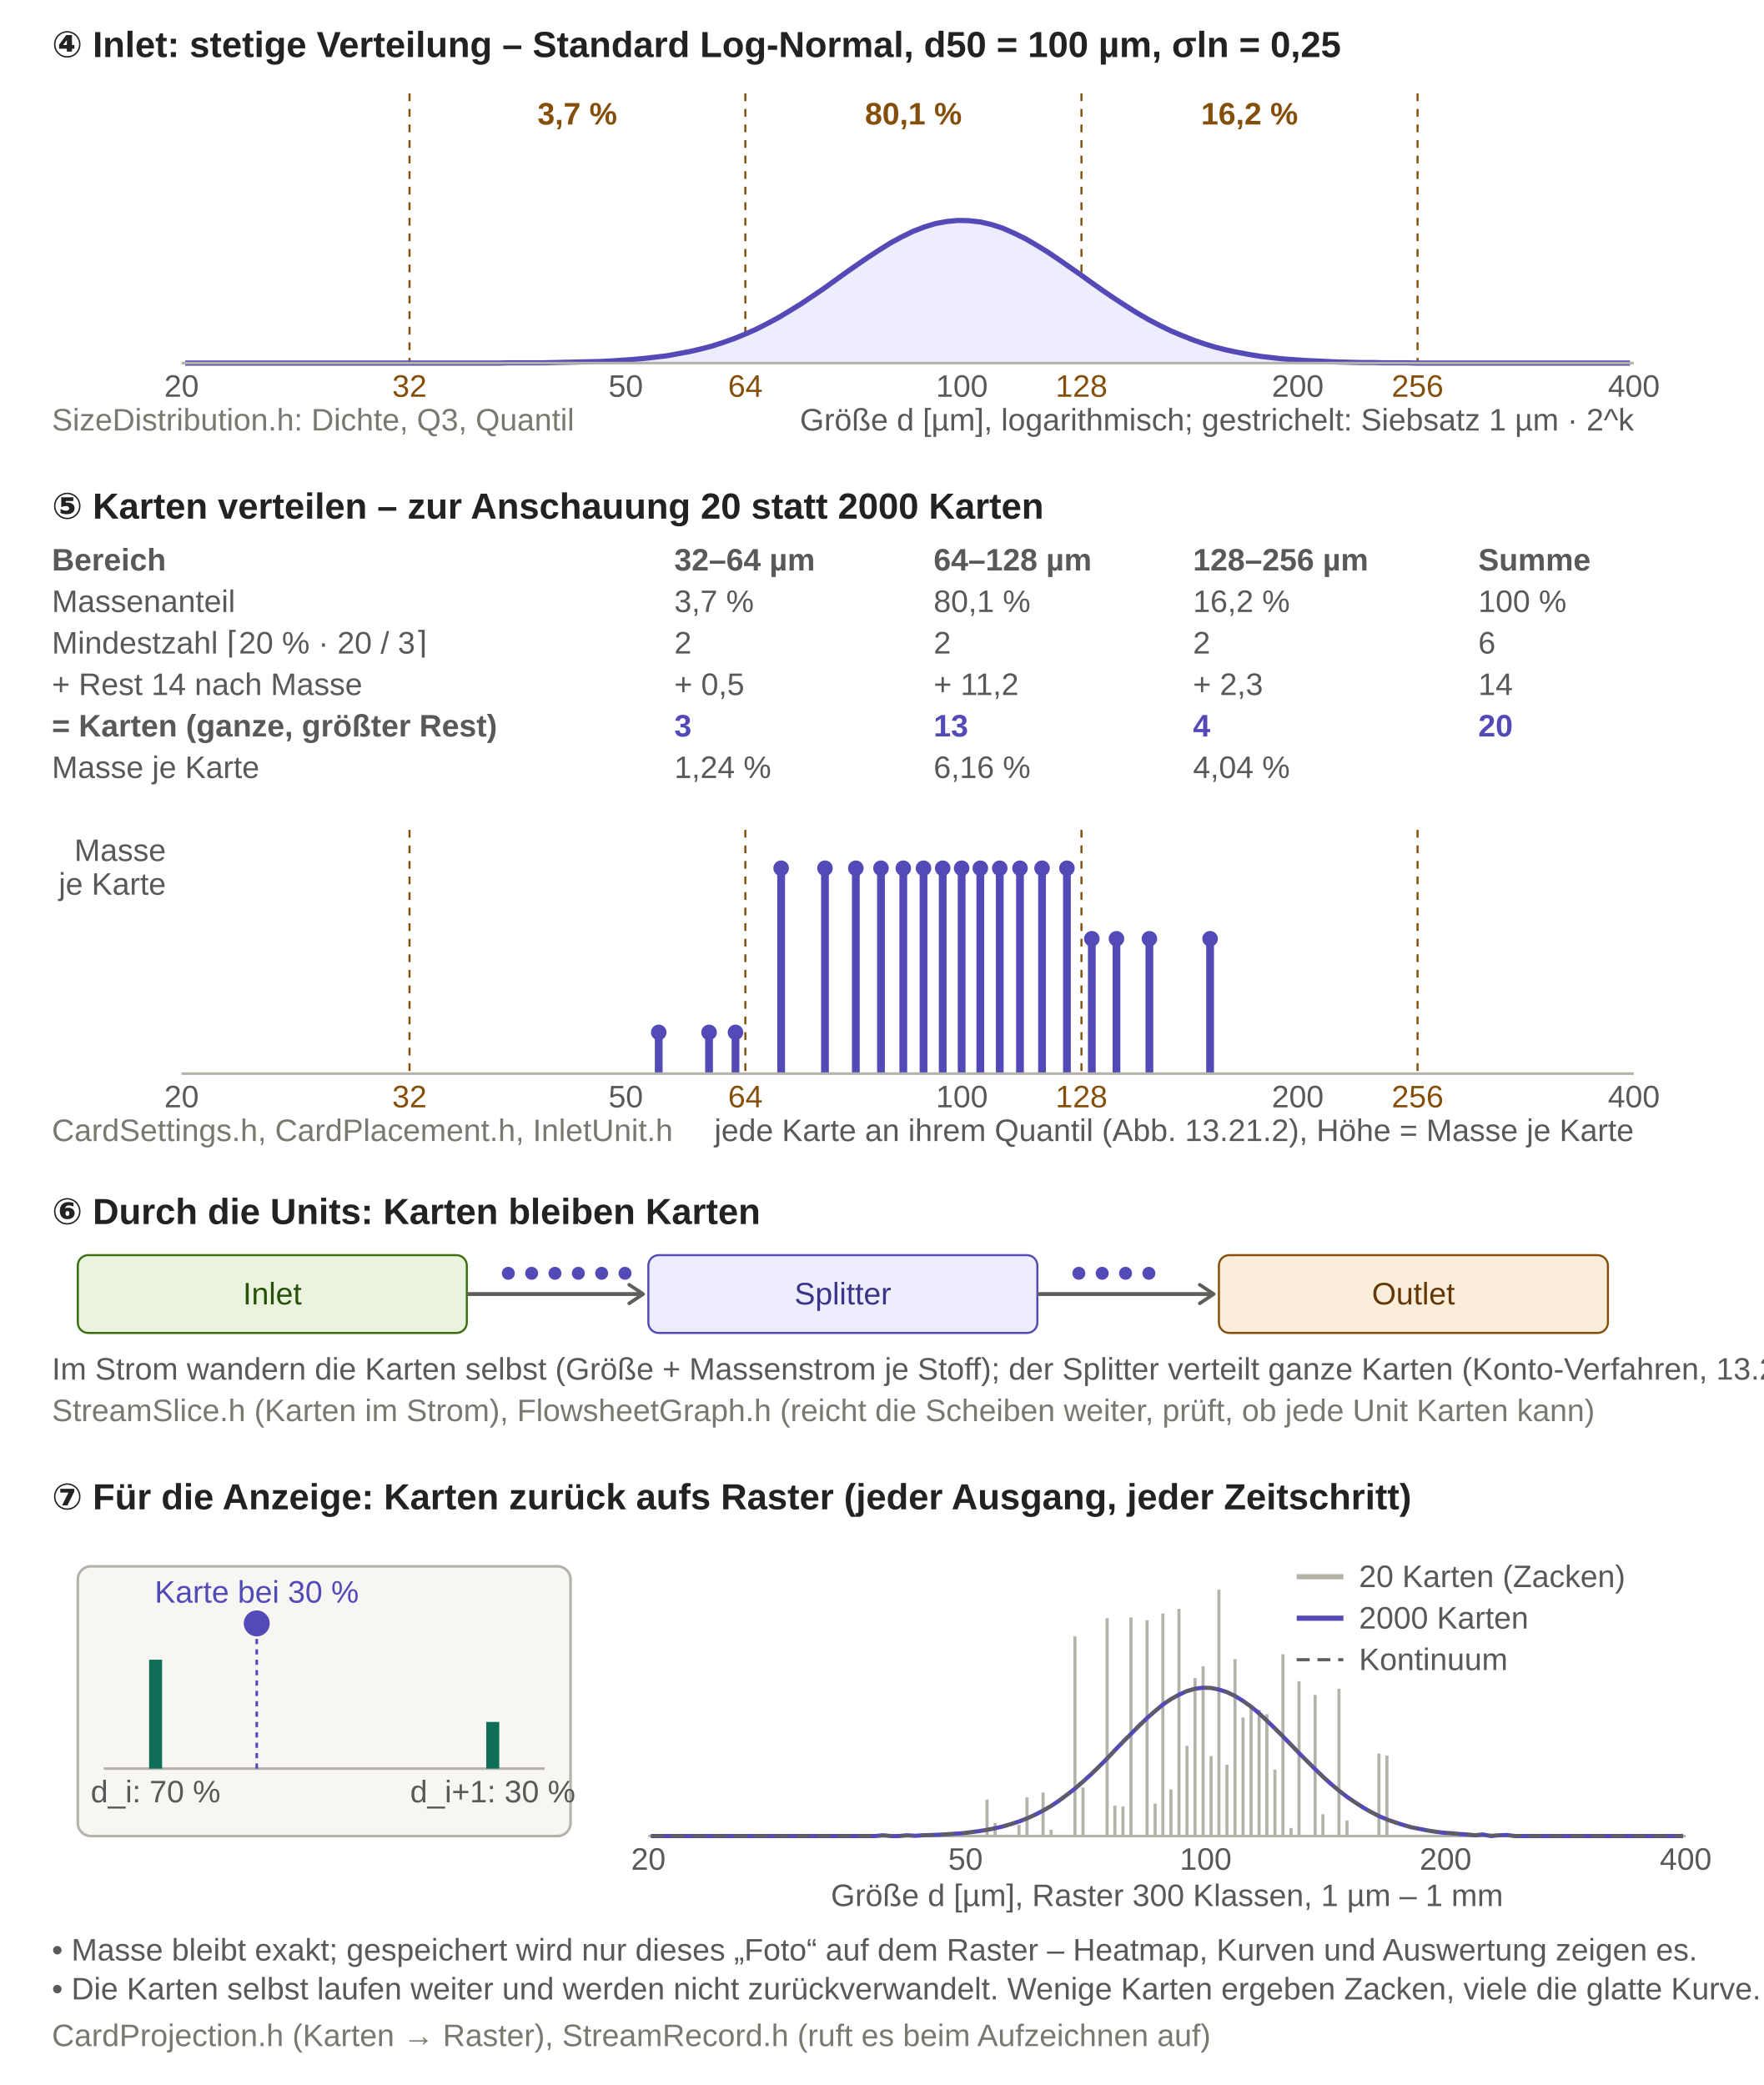
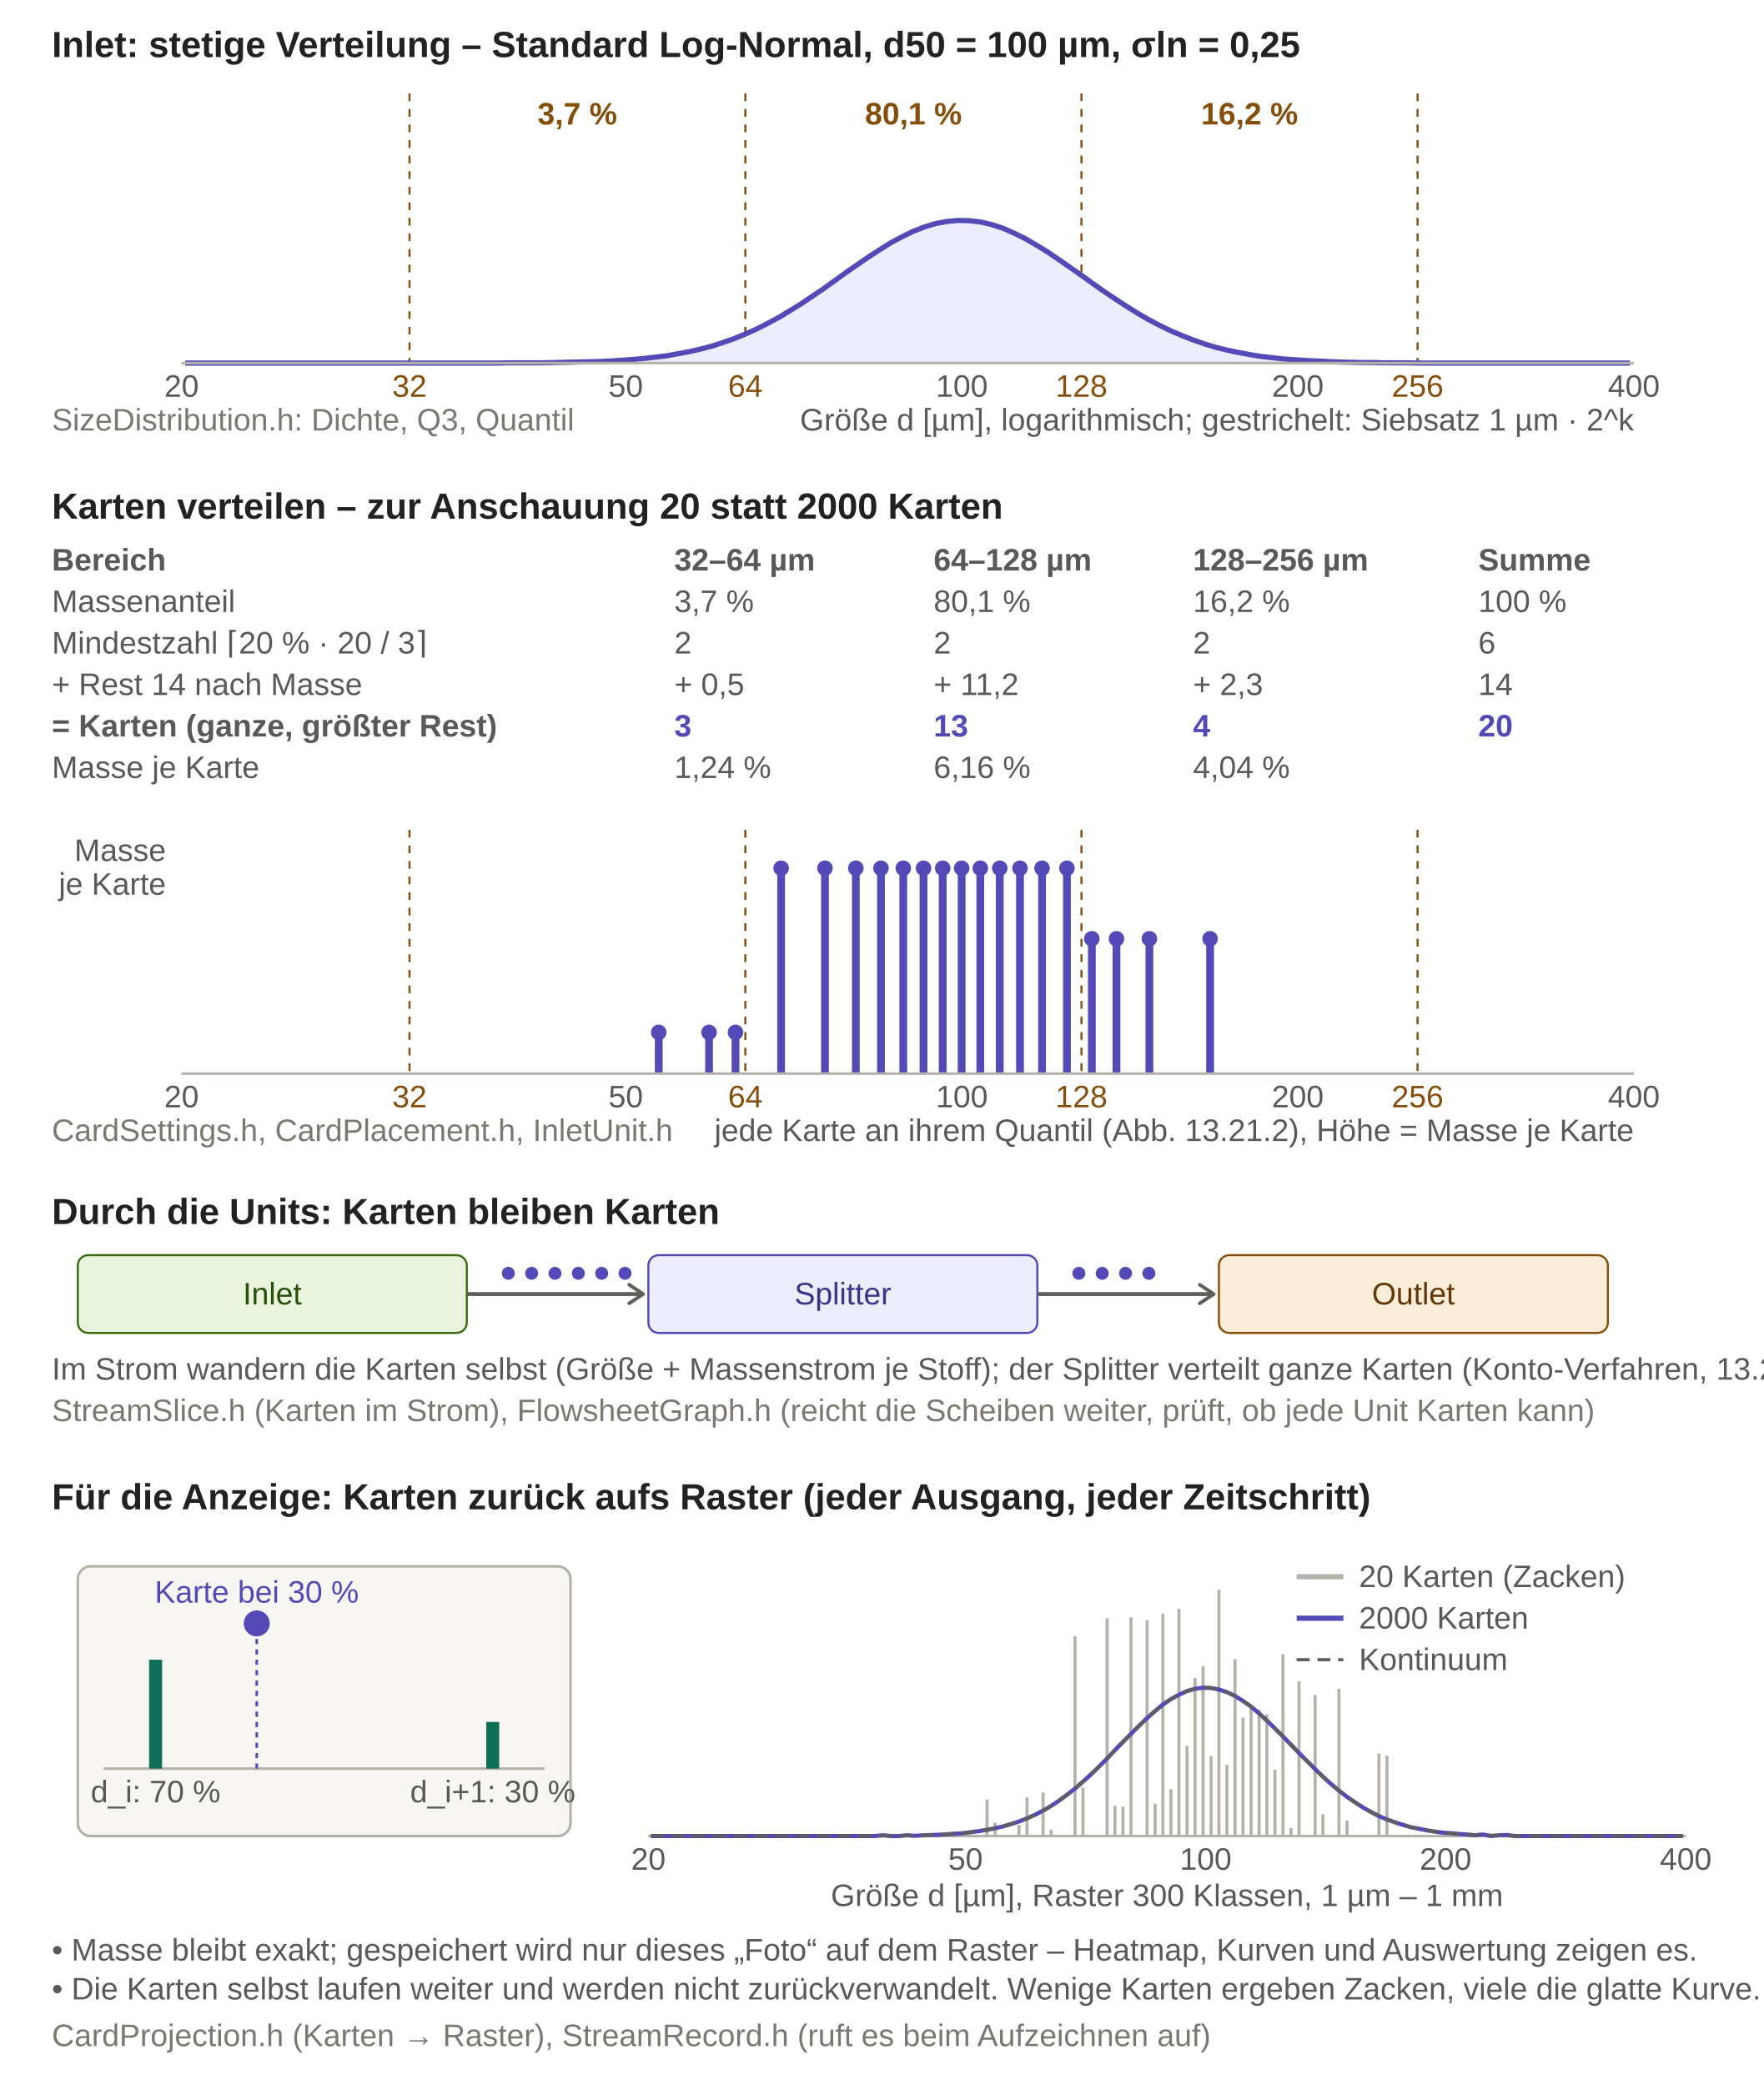
<svg xmlns="http://www.w3.org/2000/svg" width="680" height="804" viewBox="0 0 680 804">
  <style>
text { font-family: Calibri, Arial, sans-serif; }
.t { font-size: 14px; fill: #222222; }
.ts { font-size: 12px; fill: #595959; }
.th { font-size: 14px; font-weight: bold; fill: #222222; }
.c-amber rect, .c-amber circle, rect.c-amber, circle.c-amber { fill: #FAEEDA; stroke: #854F0B; }
.c-amber text { fill: #633806; }
.c-gray rect, .c-gray circle, rect.c-gray, circle.c-gray { fill: #F1EFE8; stroke: #5F5E5A; }
.c-gray text { fill: #444441; }
.box { fill: #F7F6F2; stroke: #B4B2A9; }
.arr { stroke: #5F5E5A; stroke-width: 1.5; fill: none; }
.c-red rect, rect.c-red { fill: #FCEBEB; stroke: #A32D2D; }
.c-red text { fill: #791F1F; }
.c-green rect, rect.c-green { fill: #EAF3DE; stroke: #3B6D11; }
.c-green text { fill: #27500A; }
.c-purple rect, rect.c-purple { fill: #EEEDFE; stroke: #534AB7; }
.c-purple text { fill: #3C3489; }
.c-teal rect, rect.c-teal { fill: #E1F5EE; stroke: #0F6E56; }
.c-teal text { fill: #085041; }
</style>
  <defs>
    <marker id="arrow" viewBox="0 0 10 10" refX="8" refY="5" markerWidth="6" markerHeight="6" orient="auto-start-reverse">
      <path d="M2 1L8 5L2 9" fill="none" stroke="#5F5E5A" stroke-width="1.5" stroke-linecap="round" stroke-linejoin="round" />
    </marker>
  </defs>
  <view id="teil1" viewBox="0 0 680 182" />
  <view id="teil2" viewBox="0 182 680 272" />
  <view id="teil3" viewBox="0 454 680 110" />
  <view id="teil4" viewBox="0 564 680 240" />
-   <text class="th" x="20" y="22">④ Inlet: stetige Verteilung – Standard Log-Normal, d50 = 100 µm, σln = 0,25</text>
+   <text class="th" x="20" y="22">Inlet: stetige Verteilung – Standard Log-Normal, d50 = 100 µm, σln = 0,25</text>
  <line x1="157.9" y1="36" x2="157.9" y2="140" stroke="#854F0B" stroke-width="0.8" stroke-dasharray="3 3" />
  <line x1="287.4" y1="36" x2="287.4" y2="140" stroke="#854F0B" stroke-width="0.8" stroke-dasharray="3 3" />
  <line x1="417.0" y1="36" x2="417.0" y2="140" stroke="#854F0B" stroke-width="0.8" stroke-dasharray="3 3" />
  <line x1="546.6" y1="36" x2="546.6" y2="140" stroke="#854F0B" stroke-width="0.8" stroke-dasharray="3 3" />
  <polygon points="70.0,140 71.4,140.0 75.7,140.0 80.1,140.0 84.4,140.0 88.7,140.0 93.0,140.0 97.3,140.0 101.7,140.0 106.0,140.0 110.3,140.0 114.6,140.0 118.9,140.0 123.3,140.0 127.6,140.0 131.9,140.0 136.2,140.0 140.5,140.0 144.8,140.0 149.2,140.0 153.5,140.0 157.8,140.0 162.1,140.0 166.4,140.0 170.8,140.0 175.1,140.0 179.4,140.0 183.7,140.0 188.0,140.0 192.4,140.0 196.7,139.9 201.0,139.9 205.3,139.9 209.6,139.9 213.9,139.8 218.3,139.7 222.6,139.6 226.9,139.5 231.2,139.4 235.5,139.2 239.9,138.9 244.2,138.6 248.5,138.2 252.8,137.7 257.1,137.2 261.4,136.4 265.8,135.6 270.1,134.6 274.4,133.5 278.7,132.1 283.0,130.6 287.4,128.8 291.7,126.9 296.0,124.7 300.3,122.4 304.6,119.8 309.0,117.1 313.3,114.2 317.6,111.3 321.9,108.2 326.2,105.1 330.5,102.1 334.9,99.1 339.2,96.3 343.5,93.6 347.8,91.3 352.1,89.2 356.5,87.5 360.8,86.2 365.1,85.4 369.4,85.0 373.7,85.1 378.1,85.6 382.4,86.6 386.7,88.0 391.0,89.9 395.3,92.0 399.6,94.5 404.0,97.2 408.3,100.1 412.6,103.1 416.9,106.1 421.2,109.2 425.6,112.3 429.9,115.2 434.2,118.0 438.5,120.7 442.8,123.2 447.2,125.5 451.5,127.6 455.8,129.4 460.1,131.1 464.4,132.6 468.7,133.9 473.1,135.0 477.4,135.9 481.7,136.7 486.0,137.4 490.3,137.9 494.7,138.4 499.0,138.7 503.3,139.0 507.6,139.2 511.9,139.4 516.3,139.6 520.6,139.7 524.9,139.8 529.2,139.8 533.5,139.9 537.8,139.9 542.2,139.9 546.5,140.0 550.8,140.0 555.1,140.0 559.4,140.0 563.8,140.0 568.1,140.0 572.4,140.0 576.7,140.0 581.0,140.0 585.4,140.0 589.7,140.0 594.0,140.0 598.3,140.0 602.6,140.0 606.9,140.0 611.3,140.0 615.6,140.0 619.9,140.0 624.2,140.0 628.5,140.0 630.0,140" fill="#EEEDFE" stroke="none" />
  <polyline points="71.4,140.0 75.7,140.0 80.1,140.0 84.4,140.0 88.7,140.0 93.0,140.0 97.3,140.0 101.7,140.0 106.0,140.0 110.3,140.0 114.6,140.0 118.9,140.0 123.3,140.0 127.6,140.0 131.9,140.0 136.2,140.0 140.5,140.0 144.8,140.0 149.2,140.0 153.5,140.0 157.8,140.0 162.1,140.0 166.4,140.0 170.8,140.0 175.1,140.0 179.4,140.0 183.7,140.0 188.0,140.0 192.4,140.0 196.7,139.9 201.0,139.9 205.3,139.9 209.6,139.9 213.9,139.8 218.3,139.7 222.6,139.6 226.9,139.5 231.2,139.4 235.5,139.2 239.9,138.9 244.2,138.6 248.5,138.2 252.8,137.7 257.1,137.2 261.4,136.4 265.8,135.6 270.1,134.6 274.4,133.5 278.7,132.1 283.0,130.6 287.4,128.8 291.7,126.9 296.0,124.7 300.3,122.4 304.6,119.8 309.0,117.1 313.3,114.2 317.6,111.3 321.9,108.2 326.2,105.1 330.5,102.1 334.9,99.1 339.2,96.3 343.5,93.6 347.8,91.3 352.1,89.2 356.5,87.5 360.8,86.2 365.1,85.4 369.4,85.0 373.7,85.1 378.1,85.6 382.4,86.6 386.7,88.0 391.0,89.9 395.3,92.0 399.6,94.5 404.0,97.2 408.3,100.1 412.6,103.1 416.9,106.1 421.2,109.2 425.6,112.3 429.9,115.2 434.2,118.0 438.5,120.7 442.8,123.2 447.2,125.5 451.5,127.6 455.8,129.4 460.1,131.1 464.4,132.6 468.7,133.9 473.1,135.0 477.4,135.9 481.7,136.7 486.0,137.4 490.3,137.9 494.7,138.4 499.0,138.7 503.3,139.0 507.6,139.2 511.9,139.4 516.3,139.6 520.6,139.7 524.9,139.8 529.2,139.8 533.5,139.9 537.8,139.9 542.2,139.9 546.5,140.0 550.8,140.0 555.1,140.0 559.4,140.0 563.8,140.0 568.1,140.0 572.4,140.0 576.7,140.0 581.0,140.0 585.4,140.0 589.7,140.0 594.0,140.0 598.3,140.0 602.6,140.0 606.9,140.0 611.3,140.0 615.6,140.0 619.9,140.0 624.2,140.0 628.5,140.0" fill="none" stroke="#534AB7" stroke-width="2" />
  <text class="ts" x="222.6" y="48" text-anchor="middle" style="fill:#854F0B;font-weight:bold">3,7 %</text>
  <text class="ts" x="352.2" y="48" text-anchor="middle" style="fill:#854F0B;font-weight:bold">80,1 %</text>
  <text class="ts" x="481.8" y="48" text-anchor="middle" style="fill:#854F0B;font-weight:bold">16,2 %</text>
  <line x1="70" y1="140" x2="630" y2="140" stroke="#B4B2A9" />
  <text class="ts" x="70.0" y="153" text-anchor="middle">20</text>
  <text class="ts" x="157.9" y="153" text-anchor="middle" style="fill:#854F0B">32</text>
  <text class="ts" x="241.3" y="153" text-anchor="middle">50</text>
  <text class="ts" x="287.4" y="153" text-anchor="middle" style="fill:#854F0B">64</text>
  <text class="ts" x="370.9" y="153" text-anchor="middle">100</text>
  <text class="ts" x="417.0" y="153" text-anchor="middle" style="fill:#854F0B">128</text>
  <text class="ts" x="500.4" y="153" text-anchor="middle">200</text>
  <text class="ts" x="546.6" y="153" text-anchor="middle" style="fill:#854F0B">256</text>
  <text class="ts" x="630.0" y="153" text-anchor="middle">400</text>
  <text class="ts" x="630" y="166" text-anchor="end">Größe d [µm], logarithmisch; gestrichelt: Siebsatz 1 µm · 2^k</text>
  <text class="ts" x="20" y="166" style="fill:#7A7870">SizeDistribution.h: Dichte, Q3, Quantil</text>
-   <text class="th" x="20" y="200">⑤ Karten verteilen – zur Anschauung 20 statt 2000 Karten</text>
+   <text class="th" x="20" y="200">Karten verteilen – zur Anschauung 20 statt 2000 Karten</text>
  <text class="ts" x="20" y="220" style="font-weight:bold">Bereich</text>
  <text class="ts" x="260" y="220" style="font-weight:bold">32–64 µm</text>
  <text class="ts" x="360" y="220" style="font-weight:bold">64–128 µm</text>
  <text class="ts" x="460" y="220" style="font-weight:bold">128–256 µm</text>
  <text class="ts" x="570" y="220" style="font-weight:bold">Summe</text>
  <text class="ts" x="20" y="236">Massenanteil</text>
  <text class="ts" x="260" y="236">3,7 %</text>
  <text class="ts" x="360" y="236">80,1 %</text>
  <text class="ts" x="460" y="236">16,2 %</text>
  <text class="ts" x="570" y="236">100 %</text>
  <text class="ts" x="20" y="252">Mindestzahl ⌈20 % · 20 / 3⌉</text>
  <text class="ts" x="260" y="252">2</text>
  <text class="ts" x="360" y="252">2</text>
  <text class="ts" x="460" y="252">2</text>
  <text class="ts" x="570" y="252">6</text>
  <text class="ts" x="20" y="268">+ Rest 14 nach Masse</text>
  <text class="ts" x="260" y="268">+ 0,5</text>
  <text class="ts" x="360" y="268">+ 11,2</text>
  <text class="ts" x="460" y="268">+ 2,3</text>
  <text class="ts" x="570" y="268">14</text>
  <text class="ts" x="20" y="284" style="font-weight:bold">= Karten (ganze, größter Rest)</text>
  <text class="ts" x="260" y="284" style="fill:#534AB7;font-weight:bold">3</text>
  <text class="ts" x="360" y="284" style="fill:#534AB7;font-weight:bold">13</text>
  <text class="ts" x="460" y="284" style="fill:#534AB7;font-weight:bold">4</text>
  <text class="ts" x="570" y="284" style="fill:#534AB7;font-weight:bold">20</text>
  <text class="ts" x="20" y="300">Masse je Karte</text>
  <text class="ts" x="260" y="300">1,24 %</text>
  <text class="ts" x="360" y="300">6,16 %</text>
  <text class="ts" x="460" y="300">4,04 %</text>
  <text class="ts" x="570" y="300" />
  <line x1="157.9" y1="320" x2="157.9" y2="414" stroke="#854F0B" stroke-width="0.8" stroke-dasharray="3 3" />
  <line x1="287.4" y1="320" x2="287.4" y2="414" stroke="#854F0B" stroke-width="0.8" stroke-dasharray="3 3" />
  <line x1="417.0" y1="320" x2="417.0" y2="414" stroke="#854F0B" stroke-width="0.8" stroke-dasharray="3 3" />
  <line x1="546.6" y1="320" x2="546.6" y2="414" stroke="#854F0B" stroke-width="0.8" stroke-dasharray="3 3" />
  <line x1="254.0" y1="414" x2="254.0" y2="398.1" stroke="#534AB7" stroke-width="3" />
  <circle cx="254.0" cy="398.1" r="3" fill="#534AB7" />
  <line x1="273.4" y1="414" x2="273.4" y2="398.1" stroke="#534AB7" stroke-width="3" />
  <circle cx="273.4" cy="398.1" r="3" fill="#534AB7" />
  <line x1="283.6" y1="414" x2="283.6" y2="398.1" stroke="#534AB7" stroke-width="3" />
  <circle cx="283.6" cy="398.1" r="3" fill="#534AB7" />
  <line x1="301.2" y1="414" x2="301.2" y2="334.8" stroke="#534AB7" stroke-width="3" />
  <circle cx="301.2" cy="334.8" r="3" fill="#534AB7" />
  <line x1="318.1" y1="414" x2="318.1" y2="334.8" stroke="#534AB7" stroke-width="3" />
  <circle cx="318.1" cy="334.8" r="3" fill="#534AB7" />
  <line x1="330.0" y1="414" x2="330.0" y2="334.8" stroke="#534AB7" stroke-width="3" />
  <circle cx="330.0" cy="334.8" r="3" fill="#534AB7" />
  <line x1="339.7" y1="414" x2="339.7" y2="334.8" stroke="#534AB7" stroke-width="3" />
  <circle cx="339.7" cy="334.8" r="3" fill="#534AB7" />
  <line x1="348.3" y1="414" x2="348.3" y2="334.8" stroke="#534AB7" stroke-width="3" />
  <circle cx="348.3" cy="334.8" r="3" fill="#534AB7" />
  <line x1="356.1" y1="414" x2="356.1" y2="334.8" stroke="#534AB7" stroke-width="3" />
  <circle cx="356.1" cy="334.8" r="3" fill="#534AB7" />
  <line x1="363.5" y1="414" x2="363.5" y2="334.8" stroke="#534AB7" stroke-width="3" />
  <circle cx="363.5" cy="334.8" r="3" fill="#534AB7" />
  <line x1="370.8" y1="414" x2="370.8" y2="334.8" stroke="#534AB7" stroke-width="3" />
  <circle cx="370.8" cy="334.8" r="3" fill="#534AB7" />
  <line x1="378.0" y1="414" x2="378.0" y2="334.8" stroke="#534AB7" stroke-width="3" />
  <circle cx="378.0" cy="334.8" r="3" fill="#534AB7" />
  <line x1="385.5" y1="414" x2="385.5" y2="334.8" stroke="#534AB7" stroke-width="3" />
  <circle cx="385.5" cy="334.8" r="3" fill="#534AB7" />
  <line x1="393.3" y1="414" x2="393.3" y2="334.8" stroke="#534AB7" stroke-width="3" />
  <circle cx="393.3" cy="334.8" r="3" fill="#534AB7" />
  <line x1="401.8" y1="414" x2="401.8" y2="334.8" stroke="#534AB7" stroke-width="3" />
  <circle cx="401.8" cy="334.8" r="3" fill="#534AB7" />
  <line x1="411.4" y1="414" x2="411.4" y2="334.8" stroke="#534AB7" stroke-width="3" />
  <circle cx="411.4" cy="334.8" r="3" fill="#534AB7" />
  <line x1="421.0" y1="414" x2="421.0" y2="362.0" stroke="#534AB7" stroke-width="3" />
  <circle cx="421.0" cy="362.0" r="3" fill="#534AB7" />
  <line x1="430.5" y1="414" x2="430.5" y2="362.0" stroke="#534AB7" stroke-width="3" />
  <circle cx="430.5" cy="362.0" r="3" fill="#534AB7" />
  <line x1="443.2" y1="414" x2="443.2" y2="362.0" stroke="#534AB7" stroke-width="3" />
  <circle cx="443.2" cy="362.0" r="3" fill="#534AB7" />
  <line x1="466.6" y1="414" x2="466.6" y2="362.0" stroke="#534AB7" stroke-width="3" />
  <circle cx="466.6" cy="362.0" r="3" fill="#534AB7" />
  <text class="ts" x="64" y="332" text-anchor="end">Masse</text>
  <text class="ts" x="64" y="345" text-anchor="end">je Karte</text>
  <line x1="70" y1="414" x2="630" y2="414" stroke="#B4B2A9" />
  <text class="ts" x="70.0" y="427" text-anchor="middle">20</text>
  <text class="ts" x="157.9" y="427" text-anchor="middle" style="fill:#854F0B">32</text>
  <text class="ts" x="241.3" y="427" text-anchor="middle">50</text>
  <text class="ts" x="287.4" y="427" text-anchor="middle" style="fill:#854F0B">64</text>
  <text class="ts" x="370.9" y="427" text-anchor="middle">100</text>
  <text class="ts" x="417.0" y="427" text-anchor="middle" style="fill:#854F0B">128</text>
  <text class="ts" x="500.4" y="427" text-anchor="middle">200</text>
  <text class="ts" x="546.6" y="427" text-anchor="middle" style="fill:#854F0B">256</text>
  <text class="ts" x="630.0" y="427" text-anchor="middle">400</text>
  <text class="ts" x="630" y="440" text-anchor="end">jede Karte an ihrem Quantil (Abb. 13.21.2), Höhe = Masse je Karte</text>
  <text class="ts" x="20" y="440" style="fill:#7A7870">CardSettings.h, CardPlacement.h, InletUnit.h</text>
-   <text class="th" x="20" y="472">⑥ Durch die Units: Karten bleiben Karten</text>
+   <text class="th" x="20" y="472">Durch die Units: Karten bleiben Karten</text>
  <g class="c-green">
    <rect x="30" y="484" width="150" height="30" rx="4" stroke-width="0.8" />
    <text class="ts" x="105" y="503" text-anchor="middle">Inlet</text>
  </g>
  <g class="c-purple">
    <rect x="250" y="484" width="150" height="30" rx="4" stroke-width="0.8" />
    <text class="ts" x="325" y="503" text-anchor="middle">Splitter</text>
  </g>
  <g class="c-amber">
    <rect x="470" y="484" width="150" height="30" rx="4" stroke-width="0.8" />
    <text class="ts" x="545" y="503" text-anchor="middle">Outlet</text>
  </g>
  <line x1="180" y1="499" x2="248" y2="499" class="arr" marker-end="url(#arrow)" />
  <line x1="400" y1="499" x2="468" y2="499" class="arr" marker-end="url(#arrow)" />
  <circle cx="196" cy="491" r="2.5" fill="#534AB7" />
  <circle cx="416" cy="491" r="2.5" fill="#534AB7" />
  <circle cx="205" cy="491" r="2.5" fill="#534AB7" />
  <circle cx="425" cy="491" r="2.5" fill="#534AB7" />
  <circle cx="214" cy="491" r="2.5" fill="#534AB7" />
  <circle cx="434" cy="491" r="2.5" fill="#534AB7" />
  <circle cx="223" cy="491" r="2.5" fill="#534AB7" />
  <circle cx="443" cy="491" r="2.5" fill="#534AB7" />
  <circle cx="232" cy="491" r="2.5" fill="#534AB7" />
  <circle cx="241" cy="491" r="2.5" fill="#534AB7" />
  <text class="ts" x="20" y="532">Im Strom wandern die Karten selbst (Größe + Massenstrom je Stoff); der Splitter verteilt ganze Karten (Konto-Verfahren, 13.22).</text>
  <text class="ts" x="20" y="548" style="fill:#7A7870">StreamSlice.h (Karten im Strom), FlowsheetGraph.h (reicht die Scheiben weiter, prüft, ob jede Unit Karten kann)</text>
-   <text class="th" x="20" y="582">⑦ Für die Anzeige: Karten zurück aufs Raster (jeder Ausgang, jeder Zeitschritt)</text>
+   <text class="th" x="20" y="582">Für die Anzeige: Karten zurück aufs Raster (jeder Ausgang, jeder Zeitschritt)</text>
  <rect x="30" y="604" width="190" height="104" rx="5" fill="#F7F6F2" stroke="#B4B2A9" />
  <line x1="40" y1="682" x2="210" y2="682" stroke="#B4B2A9" />
  <line x1="60" y1="640" x2="60" y2="682" stroke="#0F6E56" stroke-width="5" />
  <line x1="190" y1="664" x2="190" y2="682" stroke="#0F6E56" stroke-width="5" />
  <circle cx="99" cy="626" r="5" fill="#534AB7" />
  <line x1="99" y1="632" x2="99" y2="682" stroke="#534AB7" stroke-dasharray="2 2" />
  <text class="ts" x="99" y="618" text-anchor="middle" style="fill:#534AB7">Karte bei 30 %</text>
  <text class="ts" x="60" y="695" text-anchor="middle">d_i: 70 %</text>
  <text class="ts" x="190" y="695" text-anchor="middle">d_i+1: 30 %</text>
  <line x1="250" y1="708" x2="650" y2="708" stroke="#B4B2A9" />
  <line x1="380.6" y1="708" x2="380.6" y2="693.9" stroke="#B4B2A9" stroke-width="1.2" />
  <line x1="383.7" y1="708" x2="383.7" y2="702.9" stroke="#B4B2A9" stroke-width="1.2" />
  <line x1="392.9" y1="708" x2="392.9" y2="703.7" stroke="#B4B2A9" stroke-width="1.2" />
  <line x1="396.0" y1="708" x2="396.0" y2="693.1" stroke="#B4B2A9" stroke-width="1.2" />
  <line x1="402.2" y1="708" x2="402.2" y2="691.2" stroke="#B4B2A9" stroke-width="1.2" />
  <line x1="405.3" y1="708" x2="405.3" y2="705.6" stroke="#B4B2A9" stroke-width="1.2" />
  <line x1="414.5" y1="708" x2="414.5" y2="631.0" stroke="#B4B2A9" stroke-width="1.2" />
  <line x1="417.6" y1="708" x2="417.6" y2="689.3" stroke="#B4B2A9" stroke-width="1.2" />
  <line x1="426.9" y1="708" x2="426.9" y2="624.0" stroke="#B4B2A9" stroke-width="1.2" />
  <line x1="429.9" y1="708" x2="429.9" y2="696.3" stroke="#B4B2A9" stroke-width="1.2" />
  <line x1="433.0" y1="708" x2="433.0" y2="696.6" stroke="#B4B2A9" stroke-width="1.2" />
  <line x1="436.1" y1="708" x2="436.1" y2="623.7" stroke="#B4B2A9" stroke-width="1.2" />
  <line x1="442.3" y1="708" x2="442.3" y2="624.8" stroke="#B4B2A9" stroke-width="1.2" />
  <line x1="445.4" y1="708" x2="445.4" y2="695.5" stroke="#B4B2A9" stroke-width="1.2" />
  <line x1="448.4" y1="708" x2="448.4" y2="622.2" stroke="#B4B2A9" stroke-width="1.2" />
  <line x1="451.5" y1="708" x2="451.5" y2="690.0" stroke="#B4B2A9" stroke-width="1.2" />
  <line x1="454.6" y1="708" x2="454.6" y2="620.4" stroke="#B4B2A9" stroke-width="1.2" />
  <line x1="457.7" y1="708" x2="457.7" y2="673.2" stroke="#B4B2A9" stroke-width="1.2" />
  <line x1="460.8" y1="708" x2="460.8" y2="647.1" stroke="#B4B2A9" stroke-width="1.2" />
  <line x1="463.9" y1="708" x2="463.9" y2="642.5" stroke="#B4B2A9" stroke-width="1.2" />
  <line x1="467.0" y1="708" x2="467.0" y2="677.2" stroke="#B4B2A9" stroke-width="1.2" />
  <line x1="470.0" y1="708" x2="470.0" y2="613.0" stroke="#B4B2A9" stroke-width="1.2" />
  <line x1="473.1" y1="708" x2="473.1" y2="680.5" stroke="#B4B2A9" stroke-width="1.2" />
  <line x1="476.2" y1="708" x2="476.2" y2="639.8" stroke="#B4B2A9" stroke-width="1.2" />
  <line x1="479.3" y1="708" x2="479.3" y2="662.3" stroke="#B4B2A9" stroke-width="1.2" />
  <line x1="482.4" y1="708" x2="482.4" y2="658.0" stroke="#B4B2A9" stroke-width="1.2" />
  <line x1="485.5" y1="708" x2="485.5" y2="659.3" stroke="#B4B2A9" stroke-width="1.2" />
  <line x1="488.5" y1="708" x2="488.5" y2="661.0" stroke="#B4B2A9" stroke-width="1.2" />
  <line x1="491.6" y1="708" x2="491.6" y2="682.4" stroke="#B4B2A9" stroke-width="1.2" />
  <line x1="494.7" y1="708" x2="494.7" y2="637.9" stroke="#B4B2A9" stroke-width="1.2" />
  <line x1="497.8" y1="708" x2="497.8" y2="704.9" stroke="#B4B2A9" stroke-width="1.2" />
  <line x1="500.9" y1="708" x2="500.9" y2="648.3" stroke="#B4B2A9" stroke-width="1.2" />
  <line x1="507.1" y1="708" x2="507.1" y2="653.6" stroke="#B4B2A9" stroke-width="1.2" />
  <line x1="510.1" y1="708" x2="510.1" y2="699.6" stroke="#B4B2A9" stroke-width="1.2" />
  <line x1="516.3" y1="708" x2="516.3" y2="651.2" stroke="#B4B2A9" stroke-width="1.2" />
  <line x1="519.4" y1="708" x2="519.4" y2="702.0" stroke="#B4B2A9" stroke-width="1.2" />
  <line x1="531.7" y1="708" x2="531.7" y2="676.2" stroke="#B4B2A9" stroke-width="1.2" />
  <line x1="534.8" y1="708" x2="534.8" y2="677.0" stroke="#B4B2A9" stroke-width="1.2" />
  <polyline points="251.0,708.0 254.1,708.0 257.2,708.0 260.3,708.0 263.4,708.0 266.4,708.0 269.5,708.0 272.6,708.0 275.7,708.0 278.8,708.0 281.9,708.0 285.0,708.0 288.0,708.0 291.1,708.0 294.2,708.0 297.3,708.0 300.4,708.0 303.5,708.0 306.5,708.0 309.6,708.0 312.7,708.0 315.8,708.0 318.9,708.0 322.0,708.0 325.1,708.0 328.1,708.0 331.2,708.0 334.3,708.0 337.4,708.0 340.5,707.7 343.6,708.0 346.6,708.0 349.7,707.7 352.8,707.9 355.9,707.7 359.0,707.6 362.1,707.5 365.2,707.3 368.2,707.1 371.3,706.9 374.4,706.5 377.5,706.1 380.6,705.6 383.7,705.0 386.7,704.3 389.8,703.4 392.9,702.4 396.0,701.2 399.1,699.8 402.2,698.2 405.3,696.4 408.3,694.4 411.4,692.1 414.5,689.7 417.6,687.0 420.7,684.2 423.8,681.2 426.9,678.1 429.9,674.9 433.0,671.7 436.1,668.6 439.2,665.5 442.3,662.5 445.4,659.8 448.4,657.3 451.5,655.2 454.6,653.5 457.7,652.1 460.8,651.2 463.9,650.8 467.0,650.9 470.0,651.5 473.1,652.5 476.2,654.0 479.3,655.9 482.4,658.1 485.5,660.7 488.5,663.5 491.6,666.5 494.7,669.6 497.8,672.8 500.9,676.0 504.0,679.1 507.1,682.2 510.1,685.1 513.2,687.9 516.3,690.5 519.4,692.9 522.5,695.0 525.6,697.0 528.6,698.7 531.7,700.3 534.8,701.6 537.9,702.7 541.0,703.7 544.1,704.6 547.2,705.2 550.2,705.8 553.3,706.3 556.4,706.7 559.5,706.9 562.6,707.2 565.7,707.4 568.8,707.7 571.8,707.4 574.9,708.0 578.0,707.7 581.1,707.6 584.2,708.0 587.3,708.0 590.3,708.0 593.4,708.0 596.5,708.0 599.6,708.0 602.7,708.0 605.8,708.0 608.9,708.0 611.9,708.0 615.0,708.0 618.1,708.0 621.2,708.0 624.3,708.0 627.4,708.0 630.4,708.0 633.5,708.0 636.6,708.0 639.7,708.0 642.8,708.0 645.9,708.0 649.0,708.0" fill="none" stroke="#534AB7" stroke-width="1.6" />
  <polyline points="251.0,708.0 254.1,708.0 257.2,708.0 260.3,708.0 263.4,708.0 266.4,708.0 269.5,708.0 272.6,708.0 275.7,708.0 278.8,708.0 281.9,708.0 285.0,708.0 288.0,708.0 291.1,708.0 294.2,708.0 297.3,708.0 300.4,708.0 303.5,708.0 306.5,708.0 309.6,708.0 312.7,708.0 315.8,708.0 318.9,708.0 322.0,708.0 325.1,708.0 328.1,708.0 331.2,708.0 334.3,708.0 337.4,708.0 340.5,707.9 343.6,707.9 346.6,707.9 349.7,707.9 352.8,707.8 355.9,707.7 359.0,707.6 362.1,707.5 365.2,707.3 368.2,707.1 371.3,706.9 374.4,706.5 377.5,706.1 380.6,705.6 383.7,705.0 386.7,704.3 389.8,703.4 392.9,702.4 396.0,701.2 399.1,699.8 402.2,698.2 405.3,696.4 408.3,694.4 411.4,692.1 414.5,689.7 417.6,687.0 420.7,684.2 423.8,681.2 426.9,678.1 429.9,674.9 433.0,671.7 436.1,668.5 439.2,665.5 442.3,662.5 445.4,659.8 448.4,657.3 451.5,655.2 454.6,653.4 457.7,652.1 460.8,651.2 463.9,650.8 467.0,650.9 470.0,651.4 473.1,652.5 476.2,654.0 479.3,655.9 482.4,658.1 485.5,660.7 488.5,663.5 491.6,666.5 494.7,669.6 497.8,672.8 500.9,676.0 504.0,679.2 507.1,682.2 510.1,685.2 513.2,687.9 516.3,690.5 519.4,692.9 522.5,695.1 525.6,697.0 528.6,698.8 531.7,700.3 534.8,701.6 537.9,702.8 541.0,703.7 544.1,704.6 547.2,705.3 550.2,705.8 553.3,706.3 556.4,706.7 559.5,707.0 562.6,707.2 565.7,707.4 568.8,707.5 571.8,707.7 574.9,707.7 578.0,707.8 581.1,707.9 584.2,707.9 587.3,707.9 590.3,708.0 593.4,708.0 596.5,708.0 599.6,708.0 602.7,708.0 605.8,708.0 608.9,708.0 611.9,708.0 615.0,708.0 618.1,708.0 621.2,708.0 624.3,708.0 627.4,708.0 630.4,708.0 633.5,708.0 636.6,708.0 639.7,708.0 642.8,708.0 645.9,708.0 649.0,708.0" fill="none" stroke="#5F5E5A" stroke-width="1.2" stroke-dasharray="5 3" />
  <text class="ts" x="250.0" y="721" text-anchor="middle">20</text>
  <text class="ts" x="372.3" y="721" text-anchor="middle">50</text>
  <text class="ts" x="464.9" y="721" text-anchor="middle">100</text>
  <text class="ts" x="557.4" y="721" text-anchor="middle">200</text>
  <text class="ts" x="650.0" y="721" text-anchor="middle">400</text>
  <line x1="500" y1="608" x2="518" y2="608" stroke="#B4B2A9" stroke-width="2" />
  <text class="ts" x="524" y="612">20 Karten (Zacken)</text>
  <line x1="500" y1="624" x2="518" y2="624" stroke="#534AB7" stroke-width="2" />
  <text class="ts" x="524" y="628">2000 Karten</text>
  <line x1="500" y1="640" x2="518" y2="640" stroke="#5F5E5A" stroke-width="1.2" stroke-dasharray="5 3" />
  <text class="ts" x="524" y="644">Kontinuum</text>
  <text class="ts" x="450" y="735" text-anchor="middle">Größe d [µm], Raster 300 Klassen, 1 µm – 1 mm</text>
  <text class="ts" x="20" y="756">• Masse bleibt exakt; gespeichert wird nur dieses „Foto“ auf dem Raster – Heatmap, Kurven und Auswertung zeigen es.</text>
  <text class="ts" x="20" y="771">• Die Karten selbst laufen weiter und werden nicht zurückverwandelt. Wenige Karten ergeben Zacken, viele die glatte Kurve.</text>
  <text class="ts" x="20" y="789" style="fill:#7A7870">CardProjection.h (Karten → Raster), StreamRecord.h (ruft es beim Aufzeichnen auf)</text>
</svg>
